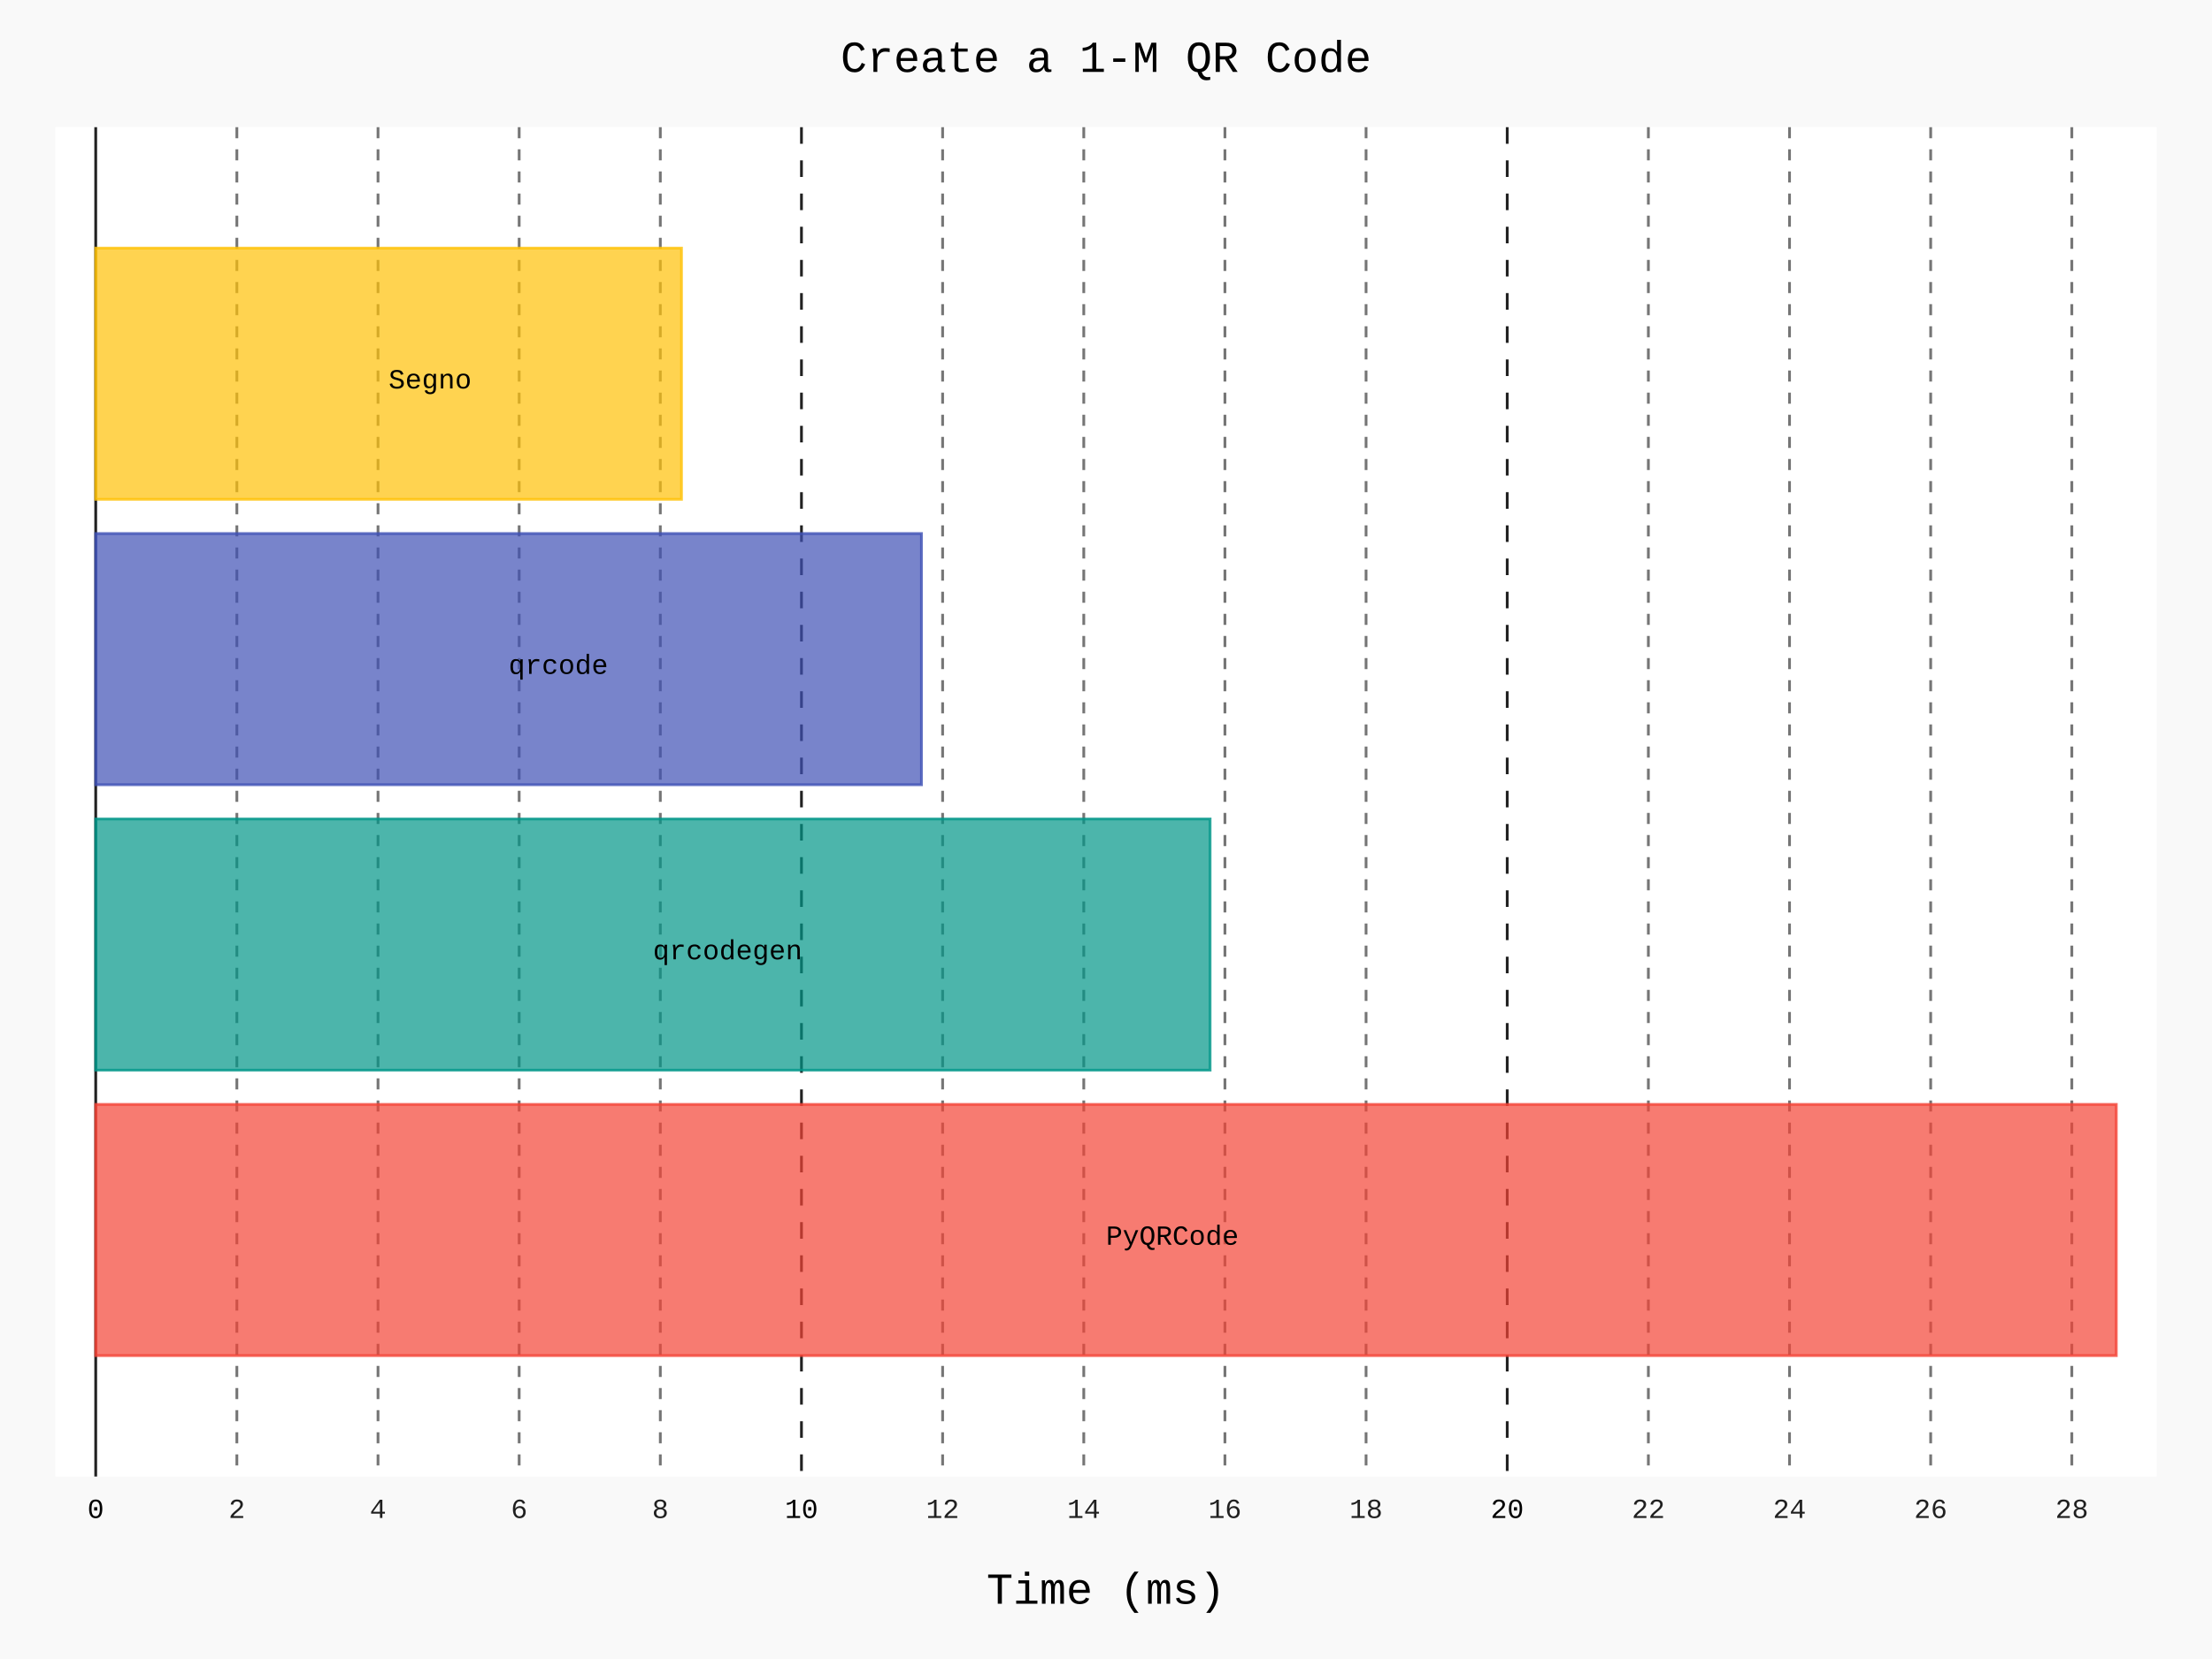
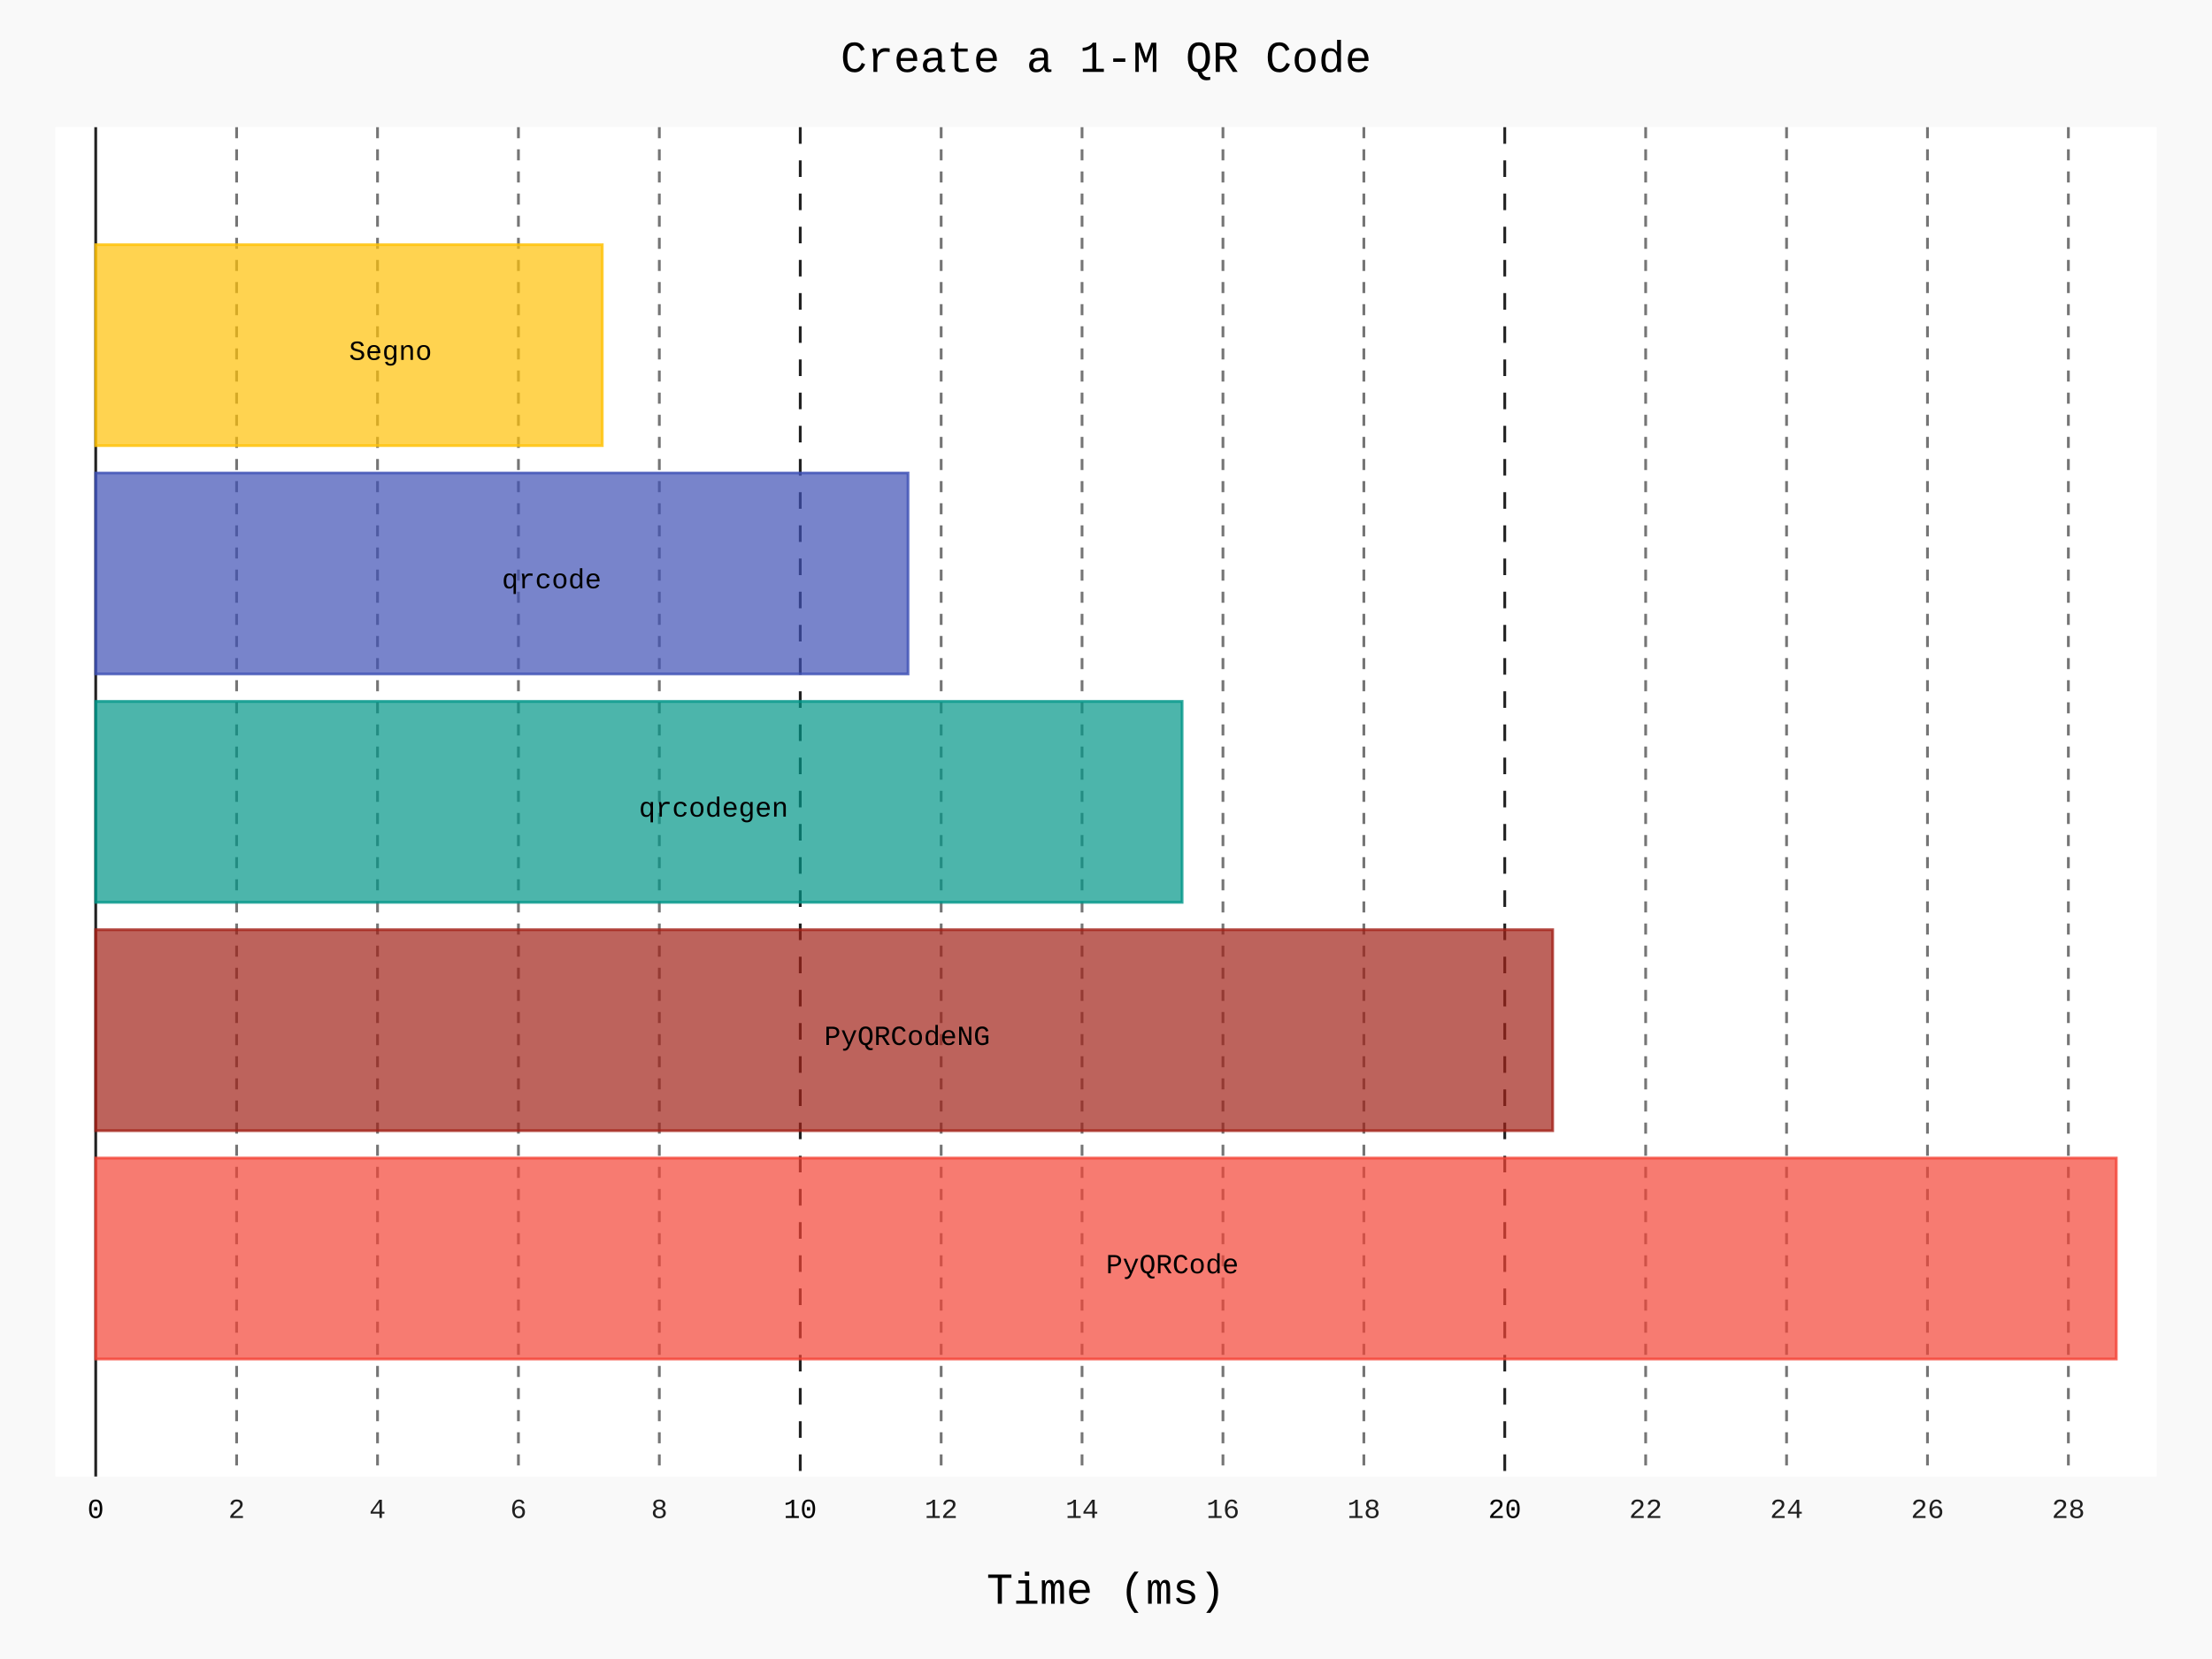
- <svg xmlns="http://www.w3.org/2000/svg" class="pygal-chart" id="chart-804133bf-df3d-4239-bd2f-f59bd29c494d" viewBox="0 0 800 600">
+ <svg xmlns="http://www.w3.org/2000/svg" class="pygal-chart" id="chart-28617978-ae11-41d5-8ac5-0c0f72610ef3" viewBox="0 0 800 600">
  <defs>
-     <style type="text/css">#chart-804133bf-df3d-4239-bd2f-f59bd29c494d{-webkit-user-select:none;-webkit-font-smoothing:antialiased;font-family:Consolas,"Liberation Mono",Menlo,Courier,monospace}#chart-804133bf-df3d-4239-bd2f-f59bd29c494d .title{font-family:Consolas,"Liberation Mono",Menlo,Courier,monospace;font-size:16px}#chart-804133bf-df3d-4239-bd2f-f59bd29c494d .legends .legend text{font-family:Consolas,"Liberation Mono",Menlo,Courier,monospace;font-size:14px}#chart-804133bf-df3d-4239-bd2f-f59bd29c494d .axis text{font-family:Consolas,"Liberation Mono",Menlo,Courier,monospace;font-size:10px}#chart-804133bf-df3d-4239-bd2f-f59bd29c494d .axis text.major{font-family:Consolas,"Liberation Mono",Menlo,Courier,monospace;font-size:10px}#chart-804133bf-df3d-4239-bd2f-f59bd29c494d .text-overlay text.value{font-family:Consolas,"Liberation Mono",Menlo,Courier,monospace;font-size:16px}#chart-804133bf-df3d-4239-bd2f-f59bd29c494d .text-overlay text.label{font-family:Consolas,"Liberation Mono",Menlo,Courier,monospace;font-size:10px}#chart-804133bf-df3d-4239-bd2f-f59bd29c494d .tooltip{font-family:Consolas,"Liberation Mono",Menlo,Courier,monospace;font-size:14px}#chart-804133bf-df3d-4239-bd2f-f59bd29c494d text.no_data{font-family:Consolas,"Liberation Mono",Menlo,Courier,monospace;font-size:64px}
- #chart-804133bf-df3d-4239-bd2f-f59bd29c494d{background-color:rgba(249,249,249,1)}#chart-804133bf-df3d-4239-bd2f-f59bd29c494d path,#chart-804133bf-df3d-4239-bd2f-f59bd29c494d line,#chart-804133bf-df3d-4239-bd2f-f59bd29c494d rect,#chart-804133bf-df3d-4239-bd2f-f59bd29c494d circle{-webkit-transition:150ms;-moz-transition:150ms;transition:150ms}#chart-804133bf-df3d-4239-bd2f-f59bd29c494d .graph &gt; .background{fill:rgba(249,249,249,1)}#chart-804133bf-df3d-4239-bd2f-f59bd29c494d .plot &gt; .background{fill:rgba(255,255,255,1)}#chart-804133bf-df3d-4239-bd2f-f59bd29c494d .graph{fill:rgba(0,0,0,.87)}#chart-804133bf-df3d-4239-bd2f-f59bd29c494d text.no_data{fill:rgba(0,0,0,1)}#chart-804133bf-df3d-4239-bd2f-f59bd29c494d .title{fill:rgba(0,0,0,1)}#chart-804133bf-df3d-4239-bd2f-f59bd29c494d .legends .legend text{fill:rgba(0,0,0,.87)}#chart-804133bf-df3d-4239-bd2f-f59bd29c494d .legends .legend:hover text{fill:rgba(0,0,0,1)}#chart-804133bf-df3d-4239-bd2f-f59bd29c494d .axis .line{stroke:rgba(0,0,0,1)}#chart-804133bf-df3d-4239-bd2f-f59bd29c494d .axis .guide.line{stroke:rgba(0,0,0,.54)}#chart-804133bf-df3d-4239-bd2f-f59bd29c494d .axis .major.line{stroke:rgba(0,0,0,.87)}#chart-804133bf-df3d-4239-bd2f-f59bd29c494d .axis text.major{fill:rgba(0,0,0,1)}#chart-804133bf-df3d-4239-bd2f-f59bd29c494d .axis.y .guides:hover .guide.line,#chart-804133bf-df3d-4239-bd2f-f59bd29c494d .line-graph .axis.x .guides:hover .guide.line,#chart-804133bf-df3d-4239-bd2f-f59bd29c494d .stackedline-graph .axis.x .guides:hover .guide.line,#chart-804133bf-df3d-4239-bd2f-f59bd29c494d .xy-graph .axis.x .guides:hover .guide.line{stroke:rgba(0,0,0,1)}#chart-804133bf-df3d-4239-bd2f-f59bd29c494d .axis .guides:hover text{fill:rgba(0,0,0,1)}#chart-804133bf-df3d-4239-bd2f-f59bd29c494d .reactive{fill-opacity:.7;stroke-opacity:.8}#chart-804133bf-df3d-4239-bd2f-f59bd29c494d .ci{stroke:rgba(0,0,0,.87)}#chart-804133bf-df3d-4239-bd2f-f59bd29c494d .reactive.active,#chart-804133bf-df3d-4239-bd2f-f59bd29c494d .active .reactive{fill-opacity:.8;stroke-opacity:.9;stroke-width:4}#chart-804133bf-df3d-4239-bd2f-f59bd29c494d .ci .reactive.active{stroke-width:1.5}#chart-804133bf-df3d-4239-bd2f-f59bd29c494d .series text{fill:rgba(0,0,0,1)}#chart-804133bf-df3d-4239-bd2f-f59bd29c494d .tooltip rect{fill:rgba(255,255,255,1);stroke:rgba(0,0,0,1);-webkit-transition:opacity 150ms;-moz-transition:opacity 150ms;transition:opacity 150ms}#chart-804133bf-df3d-4239-bd2f-f59bd29c494d .tooltip .label{fill:rgba(0,0,0,.87)}#chart-804133bf-df3d-4239-bd2f-f59bd29c494d .tooltip .label{fill:rgba(0,0,0,.87)}#chart-804133bf-df3d-4239-bd2f-f59bd29c494d .tooltip .legend{font-size:.8em;fill:rgba(0,0,0,.54)}#chart-804133bf-df3d-4239-bd2f-f59bd29c494d .tooltip .x_label{font-size:.6em;fill:rgba(0,0,0,1)}#chart-804133bf-df3d-4239-bd2f-f59bd29c494d .tooltip .xlink{font-size:.5em;text-decoration:underline}#chart-804133bf-df3d-4239-bd2f-f59bd29c494d .tooltip .value{font-size:1.5em}#chart-804133bf-df3d-4239-bd2f-f59bd29c494d .bound{font-size:.5em}#chart-804133bf-df3d-4239-bd2f-f59bd29c494d .max-value{font-size:.75em;fill:rgba(0,0,0,.54)}#chart-804133bf-df3d-4239-bd2f-f59bd29c494d .map-element{fill:rgba(255,255,255,1);stroke:rgba(0,0,0,.54) !important}#chart-804133bf-df3d-4239-bd2f-f59bd29c494d .map-element .reactive{fill-opacity:inherit;stroke-opacity:inherit}#chart-804133bf-df3d-4239-bd2f-f59bd29c494d .color-0,#chart-804133bf-df3d-4239-bd2f-f59bd29c494d .color-0 a:visited{stroke:#F44336;fill:#F44336}#chart-804133bf-df3d-4239-bd2f-f59bd29c494d .color-1,#chart-804133bf-df3d-4239-bd2f-f59bd29c494d .color-1 a:visited{stroke:#3F51B5;fill:#3F51B5}#chart-804133bf-df3d-4239-bd2f-f59bd29c494d .color-2,#chart-804133bf-df3d-4239-bd2f-f59bd29c494d .color-2 a:visited{stroke:#009688;fill:#009688}#chart-804133bf-df3d-4239-bd2f-f59bd29c494d .color-3,#chart-804133bf-df3d-4239-bd2f-f59bd29c494d .color-3 a:visited{stroke:#FFC107;fill:#FFC107}#chart-804133bf-df3d-4239-bd2f-f59bd29c494d .text-overlay .color-0 text{fill:black}#chart-804133bf-df3d-4239-bd2f-f59bd29c494d .text-overlay .color-1 text{fill:black}#chart-804133bf-df3d-4239-bd2f-f59bd29c494d .text-overlay .color-2 text{fill:black}#chart-804133bf-df3d-4239-bd2f-f59bd29c494d .text-overlay .color-3 text{fill:black}
- #chart-804133bf-df3d-4239-bd2f-f59bd29c494d text.no_data{text-anchor:middle}#chart-804133bf-df3d-4239-bd2f-f59bd29c494d .guide.line{fill:none}#chart-804133bf-df3d-4239-bd2f-f59bd29c494d .centered{text-anchor:middle}#chart-804133bf-df3d-4239-bd2f-f59bd29c494d .title{text-anchor:middle}#chart-804133bf-df3d-4239-bd2f-f59bd29c494d .legends .legend text{fill-opacity:1}#chart-804133bf-df3d-4239-bd2f-f59bd29c494d .axis.x text{text-anchor:middle}#chart-804133bf-df3d-4239-bd2f-f59bd29c494d .axis.x:not(.web) text[transform]{text-anchor:start}#chart-804133bf-df3d-4239-bd2f-f59bd29c494d .axis.x:not(.web) text[transform].backwards{text-anchor:end}#chart-804133bf-df3d-4239-bd2f-f59bd29c494d .axis.y text{text-anchor:end}#chart-804133bf-df3d-4239-bd2f-f59bd29c494d .axis.y text[transform].backwards{text-anchor:start}#chart-804133bf-df3d-4239-bd2f-f59bd29c494d .axis.y2 text{text-anchor:start}#chart-804133bf-df3d-4239-bd2f-f59bd29c494d .axis.y2 text[transform].backwards{text-anchor:end}#chart-804133bf-df3d-4239-bd2f-f59bd29c494d .axis .guide.line{stroke-dasharray:4,4}#chart-804133bf-df3d-4239-bd2f-f59bd29c494d .axis .major.guide.line{stroke-dasharray:6,6}#chart-804133bf-df3d-4239-bd2f-f59bd29c494d .horizontal .axis.y .guide.line,#chart-804133bf-df3d-4239-bd2f-f59bd29c494d .horizontal .axis.y2 .guide.line,#chart-804133bf-df3d-4239-bd2f-f59bd29c494d .vertical .axis.x .guide.line{opacity:0}#chart-804133bf-df3d-4239-bd2f-f59bd29c494d .horizontal .axis.always_show .guide.line,#chart-804133bf-df3d-4239-bd2f-f59bd29c494d .vertical .axis.always_show .guide.line{opacity:1 !important}#chart-804133bf-df3d-4239-bd2f-f59bd29c494d .axis.y .guides:hover .guide.line,#chart-804133bf-df3d-4239-bd2f-f59bd29c494d .axis.y2 .guides:hover .guide.line,#chart-804133bf-df3d-4239-bd2f-f59bd29c494d .axis.x .guides:hover .guide.line{opacity:1}#chart-804133bf-df3d-4239-bd2f-f59bd29c494d .axis .guides:hover text{opacity:1}#chart-804133bf-df3d-4239-bd2f-f59bd29c494d .nofill{fill:none}#chart-804133bf-df3d-4239-bd2f-f59bd29c494d .subtle-fill{fill-opacity:.2}#chart-804133bf-df3d-4239-bd2f-f59bd29c494d .dot{stroke-width:1px;fill-opacity:1}#chart-804133bf-df3d-4239-bd2f-f59bd29c494d .dot.active{stroke-width:5px}#chart-804133bf-df3d-4239-bd2f-f59bd29c494d .dot.negative{fill:transparent}#chart-804133bf-df3d-4239-bd2f-f59bd29c494d text,#chart-804133bf-df3d-4239-bd2f-f59bd29c494d tspan{stroke:none !important}#chart-804133bf-df3d-4239-bd2f-f59bd29c494d .series text.active{opacity:1}#chart-804133bf-df3d-4239-bd2f-f59bd29c494d .tooltip rect{fill-opacity:.95;stroke-width:.5}#chart-804133bf-df3d-4239-bd2f-f59bd29c494d .tooltip text{fill-opacity:1}#chart-804133bf-df3d-4239-bd2f-f59bd29c494d .showable{visibility:hidden}#chart-804133bf-df3d-4239-bd2f-f59bd29c494d .showable.shown{visibility:visible}#chart-804133bf-df3d-4239-bd2f-f59bd29c494d .gauge-background{fill:rgba(229,229,229,1);stroke:none}#chart-804133bf-df3d-4239-bd2f-f59bd29c494d .bg-lines{stroke:rgba(249,249,249,1);stroke-width:2px}</style>
+     <style type="text/css">#chart-28617978-ae11-41d5-8ac5-0c0f72610ef3{-webkit-user-select:none;-webkit-font-smoothing:antialiased;font-family:Consolas,"Liberation Mono",Menlo,Courier,monospace}#chart-28617978-ae11-41d5-8ac5-0c0f72610ef3 .title{font-family:Consolas,"Liberation Mono",Menlo,Courier,monospace;font-size:16px}#chart-28617978-ae11-41d5-8ac5-0c0f72610ef3 .legends .legend text{font-family:Consolas,"Liberation Mono",Menlo,Courier,monospace;font-size:14px}#chart-28617978-ae11-41d5-8ac5-0c0f72610ef3 .axis text{font-family:Consolas,"Liberation Mono",Menlo,Courier,monospace;font-size:10px}#chart-28617978-ae11-41d5-8ac5-0c0f72610ef3 .axis text.major{font-family:Consolas,"Liberation Mono",Menlo,Courier,monospace;font-size:10px}#chart-28617978-ae11-41d5-8ac5-0c0f72610ef3 .text-overlay text.value{font-family:Consolas,"Liberation Mono",Menlo,Courier,monospace;font-size:16px}#chart-28617978-ae11-41d5-8ac5-0c0f72610ef3 .text-overlay text.label{font-family:Consolas,"Liberation Mono",Menlo,Courier,monospace;font-size:10px}#chart-28617978-ae11-41d5-8ac5-0c0f72610ef3 .tooltip{font-family:Consolas,"Liberation Mono",Menlo,Courier,monospace;font-size:14px}#chart-28617978-ae11-41d5-8ac5-0c0f72610ef3 text.no_data{font-family:Consolas,"Liberation Mono",Menlo,Courier,monospace;font-size:64px}
+ #chart-28617978-ae11-41d5-8ac5-0c0f72610ef3{background-color:rgba(249,249,249,1)}#chart-28617978-ae11-41d5-8ac5-0c0f72610ef3 path,#chart-28617978-ae11-41d5-8ac5-0c0f72610ef3 line,#chart-28617978-ae11-41d5-8ac5-0c0f72610ef3 rect,#chart-28617978-ae11-41d5-8ac5-0c0f72610ef3 circle{-webkit-transition:150ms;-moz-transition:150ms;transition:150ms}#chart-28617978-ae11-41d5-8ac5-0c0f72610ef3 .graph &gt; .background{fill:rgba(249,249,249,1)}#chart-28617978-ae11-41d5-8ac5-0c0f72610ef3 .plot &gt; .background{fill:rgba(255,255,255,1)}#chart-28617978-ae11-41d5-8ac5-0c0f72610ef3 .graph{fill:rgba(0,0,0,.87)}#chart-28617978-ae11-41d5-8ac5-0c0f72610ef3 text.no_data{fill:rgba(0,0,0,1)}#chart-28617978-ae11-41d5-8ac5-0c0f72610ef3 .title{fill:rgba(0,0,0,1)}#chart-28617978-ae11-41d5-8ac5-0c0f72610ef3 .legends .legend text{fill:rgba(0,0,0,.87)}#chart-28617978-ae11-41d5-8ac5-0c0f72610ef3 .legends .legend:hover text{fill:rgba(0,0,0,1)}#chart-28617978-ae11-41d5-8ac5-0c0f72610ef3 .axis .line{stroke:rgba(0,0,0,1)}#chart-28617978-ae11-41d5-8ac5-0c0f72610ef3 .axis .guide.line{stroke:rgba(0,0,0,.54)}#chart-28617978-ae11-41d5-8ac5-0c0f72610ef3 .axis .major.line{stroke:rgba(0,0,0,.87)}#chart-28617978-ae11-41d5-8ac5-0c0f72610ef3 .axis text.major{fill:rgba(0,0,0,1)}#chart-28617978-ae11-41d5-8ac5-0c0f72610ef3 .axis.y .guides:hover .guide.line,#chart-28617978-ae11-41d5-8ac5-0c0f72610ef3 .line-graph .axis.x .guides:hover .guide.line,#chart-28617978-ae11-41d5-8ac5-0c0f72610ef3 .stackedline-graph .axis.x .guides:hover .guide.line,#chart-28617978-ae11-41d5-8ac5-0c0f72610ef3 .xy-graph .axis.x .guides:hover .guide.line{stroke:rgba(0,0,0,1)}#chart-28617978-ae11-41d5-8ac5-0c0f72610ef3 .axis .guides:hover text{fill:rgba(0,0,0,1)}#chart-28617978-ae11-41d5-8ac5-0c0f72610ef3 .reactive{fill-opacity:.7;stroke-opacity:.8}#chart-28617978-ae11-41d5-8ac5-0c0f72610ef3 .ci{stroke:rgba(0,0,0,.87)}#chart-28617978-ae11-41d5-8ac5-0c0f72610ef3 .reactive.active,#chart-28617978-ae11-41d5-8ac5-0c0f72610ef3 .active .reactive{fill-opacity:.8;stroke-opacity:.9;stroke-width:4}#chart-28617978-ae11-41d5-8ac5-0c0f72610ef3 .ci .reactive.active{stroke-width:1.5}#chart-28617978-ae11-41d5-8ac5-0c0f72610ef3 .series text{fill:rgba(0,0,0,1)}#chart-28617978-ae11-41d5-8ac5-0c0f72610ef3 .tooltip rect{fill:rgba(255,255,255,1);stroke:rgba(0,0,0,1);-webkit-transition:opacity 150ms;-moz-transition:opacity 150ms;transition:opacity 150ms}#chart-28617978-ae11-41d5-8ac5-0c0f72610ef3 .tooltip .label{fill:rgba(0,0,0,.87)}#chart-28617978-ae11-41d5-8ac5-0c0f72610ef3 .tooltip .label{fill:rgba(0,0,0,.87)}#chart-28617978-ae11-41d5-8ac5-0c0f72610ef3 .tooltip .legend{font-size:.8em;fill:rgba(0,0,0,.54)}#chart-28617978-ae11-41d5-8ac5-0c0f72610ef3 .tooltip .x_label{font-size:.6em;fill:rgba(0,0,0,1)}#chart-28617978-ae11-41d5-8ac5-0c0f72610ef3 .tooltip .xlink{font-size:.5em;text-decoration:underline}#chart-28617978-ae11-41d5-8ac5-0c0f72610ef3 .tooltip .value{font-size:1.5em}#chart-28617978-ae11-41d5-8ac5-0c0f72610ef3 .bound{font-size:.5em}#chart-28617978-ae11-41d5-8ac5-0c0f72610ef3 .max-value{font-size:.75em;fill:rgba(0,0,0,.54)}#chart-28617978-ae11-41d5-8ac5-0c0f72610ef3 .map-element{fill:rgba(255,255,255,1);stroke:rgba(0,0,0,.54) !important}#chart-28617978-ae11-41d5-8ac5-0c0f72610ef3 .map-element .reactive{fill-opacity:inherit;stroke-opacity:inherit}#chart-28617978-ae11-41d5-8ac5-0c0f72610ef3 .color-0,#chart-28617978-ae11-41d5-8ac5-0c0f72610ef3 .color-0 a:visited{stroke:#F44336;fill:#F44336}#chart-28617978-ae11-41d5-8ac5-0c0f72610ef3 .color-1,#chart-28617978-ae11-41d5-8ac5-0c0f72610ef3 .color-1 a:visited{stroke:#3F51B5;fill:#3F51B5}#chart-28617978-ae11-41d5-8ac5-0c0f72610ef3 .color-2,#chart-28617978-ae11-41d5-8ac5-0c0f72610ef3 .color-2 a:visited{stroke:#009688;fill:#009688}#chart-28617978-ae11-41d5-8ac5-0c0f72610ef3 .color-3,#chart-28617978-ae11-41d5-8ac5-0c0f72610ef3 .color-3 a:visited{stroke:#FFC107;fill:#FFC107}#chart-28617978-ae11-41d5-8ac5-0c0f72610ef3 .color-4,#chart-28617978-ae11-41d5-8ac5-0c0f72610ef3 .color-4 a:visited{stroke:#FF5722;fill:#FF5722}#chart-28617978-ae11-41d5-8ac5-0c0f72610ef3 .text-overlay .color-0 text{fill:black}#chart-28617978-ae11-41d5-8ac5-0c0f72610ef3 .text-overlay .color-1 text{fill:black}#chart-28617978-ae11-41d5-8ac5-0c0f72610ef3 .text-overlay .color-2 text{fill:black}#chart-28617978-ae11-41d5-8ac5-0c0f72610ef3 .text-overlay .color-3 text{fill:black}#chart-28617978-ae11-41d5-8ac5-0c0f72610ef3 .text-overlay .color-4 text{fill:black}
+ #chart-28617978-ae11-41d5-8ac5-0c0f72610ef3 text.no_data{text-anchor:middle}#chart-28617978-ae11-41d5-8ac5-0c0f72610ef3 .guide.line{fill:none}#chart-28617978-ae11-41d5-8ac5-0c0f72610ef3 .centered{text-anchor:middle}#chart-28617978-ae11-41d5-8ac5-0c0f72610ef3 .title{text-anchor:middle}#chart-28617978-ae11-41d5-8ac5-0c0f72610ef3 .legends .legend text{fill-opacity:1}#chart-28617978-ae11-41d5-8ac5-0c0f72610ef3 .axis.x text{text-anchor:middle}#chart-28617978-ae11-41d5-8ac5-0c0f72610ef3 .axis.x:not(.web) text[transform]{text-anchor:start}#chart-28617978-ae11-41d5-8ac5-0c0f72610ef3 .axis.x:not(.web) text[transform].backwards{text-anchor:end}#chart-28617978-ae11-41d5-8ac5-0c0f72610ef3 .axis.y text{text-anchor:end}#chart-28617978-ae11-41d5-8ac5-0c0f72610ef3 .axis.y text[transform].backwards{text-anchor:start}#chart-28617978-ae11-41d5-8ac5-0c0f72610ef3 .axis.y2 text{text-anchor:start}#chart-28617978-ae11-41d5-8ac5-0c0f72610ef3 .axis.y2 text[transform].backwards{text-anchor:end}#chart-28617978-ae11-41d5-8ac5-0c0f72610ef3 .axis .guide.line{stroke-dasharray:4,4}#chart-28617978-ae11-41d5-8ac5-0c0f72610ef3 .axis .major.guide.line{stroke-dasharray:6,6}#chart-28617978-ae11-41d5-8ac5-0c0f72610ef3 .horizontal .axis.y .guide.line,#chart-28617978-ae11-41d5-8ac5-0c0f72610ef3 .horizontal .axis.y2 .guide.line,#chart-28617978-ae11-41d5-8ac5-0c0f72610ef3 .vertical .axis.x .guide.line{opacity:0}#chart-28617978-ae11-41d5-8ac5-0c0f72610ef3 .horizontal .axis.always_show .guide.line,#chart-28617978-ae11-41d5-8ac5-0c0f72610ef3 .vertical .axis.always_show .guide.line{opacity:1 !important}#chart-28617978-ae11-41d5-8ac5-0c0f72610ef3 .axis.y .guides:hover .guide.line,#chart-28617978-ae11-41d5-8ac5-0c0f72610ef3 .axis.y2 .guides:hover .guide.line,#chart-28617978-ae11-41d5-8ac5-0c0f72610ef3 .axis.x .guides:hover .guide.line{opacity:1}#chart-28617978-ae11-41d5-8ac5-0c0f72610ef3 .axis .guides:hover text{opacity:1}#chart-28617978-ae11-41d5-8ac5-0c0f72610ef3 .nofill{fill:none}#chart-28617978-ae11-41d5-8ac5-0c0f72610ef3 .subtle-fill{fill-opacity:.2}#chart-28617978-ae11-41d5-8ac5-0c0f72610ef3 .dot{stroke-width:1px;fill-opacity:1}#chart-28617978-ae11-41d5-8ac5-0c0f72610ef3 .dot.active{stroke-width:5px}#chart-28617978-ae11-41d5-8ac5-0c0f72610ef3 .dot.negative{fill:transparent}#chart-28617978-ae11-41d5-8ac5-0c0f72610ef3 text,#chart-28617978-ae11-41d5-8ac5-0c0f72610ef3 tspan{stroke:none !important}#chart-28617978-ae11-41d5-8ac5-0c0f72610ef3 .series text.active{opacity:1}#chart-28617978-ae11-41d5-8ac5-0c0f72610ef3 .tooltip rect{fill-opacity:.95;stroke-width:.5}#chart-28617978-ae11-41d5-8ac5-0c0f72610ef3 .tooltip text{fill-opacity:1}#chart-28617978-ae11-41d5-8ac5-0c0f72610ef3 .showable{visibility:hidden}#chart-28617978-ae11-41d5-8ac5-0c0f72610ef3 .showable.shown{visibility:visible}#chart-28617978-ae11-41d5-8ac5-0c0f72610ef3 .gauge-background{fill:rgba(229,229,229,1);stroke:none}#chart-28617978-ae11-41d5-8ac5-0c0f72610ef3 .bg-lines{stroke:rgba(249,249,249,1);stroke-width:2px}</style>
  </defs>
  <g class="graph horizontalbar-graph horizontal">
    <rect class="background" height="600" width="800" x="0" y="0" />
    <g class="plot" transform="translate(20, 46)">
      <rect class="background" height="488" width="760" x="0" y="0" />
      <g class="axis x always_show">
        <g class="guides">
          <path class="axis major line" d="M14.615 0 v488" />
          <text class="major" x="14.615" y="503.0">0</text>
        </g>
        <g class="guides">
-           <path class="guide line" d="M65.665 0 v488" />
-           <text class="" x="65.665" y="503.0">2</text>
+           <path class="guide line" d="M65.576 0 v488" />
+           <text class="" x="65.576" y="503.0">2</text>
        </g>
        <g class="guides">
-           <path class="guide line" d="M116.714 0 v488" />
-           <text class="" x="116.714" y="503.0">4</text>
+           <path class="guide line" d="M116.536 0 v488" />
+           <text class="" x="116.536" y="503.0">4</text>
        </g>
        <g class="guides">
-           <path class="guide line" d="M167.763 0 v488" />
-           <text class="" x="167.763" y="503.0">6</text>
+           <path class="guide line" d="M167.496 0 v488" />
+           <text class="" x="167.496" y="503.0">6</text>
        </g>
        <g class="guides">
-           <path class="guide line" d="M218.812 0 v488" />
-           <text class="" x="218.812" y="503.0">8</text>
+           <path class="guide line" d="M218.456 0 v488" />
+           <text class="" x="218.456" y="503.0">8</text>
        </g>
        <g class="guides">
-           <path class="major guide line" d="M269.861 0 v488" />
-           <text class="major" x="269.861" y="503.0">10</text>
+           <path class="major guide line" d="M269.416 0 v488" />
+           <text class="major" x="269.416" y="503.0">10</text>
        </g>
        <g class="guides">
-           <path class="guide line" d="M320.911 0 v488" />
-           <text class="" x="320.911" y="503.0">12</text>
+           <path class="guide line" d="M320.377 0 v488" />
+           <text class="" x="320.377" y="503.0">12</text>
        </g>
        <g class="guides">
-           <path class="guide line" d="M371.96 0 v488" />
-           <text class="" x="371.96" y="503.0">14</text>
+           <path class="guide line" d="M371.337 0 v488" />
+           <text class="" x="371.337" y="503.0">14</text>
        </g>
        <g class="guides">
-           <path class="guide line" d="M423.009 0 v488" />
-           <text class="" x="423.009" y="503.0">16</text>
+           <path class="guide line" d="M422.297 0 v488" />
+           <text class="" x="422.297" y="503.0">16</text>
        </g>
        <g class="guides">
-           <path class="guide line" d="M474.058 0 v488" />
-           <text class="" x="474.058" y="503.0">18</text>
+           <path class="guide line" d="M473.257 0 v488" />
+           <text class="" x="473.257" y="503.0">18</text>
        </g>
        <g class="guides">
-           <path class="major guide line" d="M525.107 0 v488" />
-           <text class="major" x="525.107" y="503.0">20</text>
+           <path class="major guide line" d="M524.217 0 v488" />
+           <text class="major" x="524.217" y="503.0">20</text>
        </g>
        <g class="guides">
-           <path class="guide line" d="M576.157 0 v488" />
-           <text class="" x="576.157" y="503.0">22</text>
+           <path class="guide line" d="M575.178 0 v488" />
+           <text class="" x="575.178" y="503.0">22</text>
        </g>
        <g class="guides">
-           <path class="guide line" d="M627.206 0 v488" />
-           <text class="" x="627.206" y="503.0">24</text>
+           <path class="guide line" d="M626.138 0 v488" />
+           <text class="" x="626.138" y="503.0">24</text>
        </g>
        <g class="guides">
-           <path class="guide line" d="M678.255 0 v488" />
-           <text class="" x="678.255" y="503.0">26</text>
+           <path class="guide line" d="M677.098 0 v488" />
+           <text class="" x="677.098" y="503.0">26</text>
        </g>
        <g class="guides">
-           <path class="guide line" d="M729.304 0 v488" />
-           <text class="" x="729.304" y="503.0">28</text>
+           <path class="guide line" d="M728.058 0 v488" />
+           <text class="" x="728.058" y="503.0">28</text>
+         </g>
+       </g>
+       <g class="series serie-4 color-4">
+         <g class="bars">
+           <g class="bar" style="fill: #F44336; stroke: #F44336">
+             <rect class="rect reactive tooltip-trigger" height="72.674" rx="0" ry="0" width="730.769" x="14.615" y="372.832" />
+           </g>
        </g>
      </g>
      <g class="series serie-3 color-3">
        <g class="bars">
-           <g class="bar" style="fill: #F44336; stroke: #F44336">
-             <rect class="rect reactive tooltip-trigger" height="90.843" rx="0" ry="0" width="730.769" x="14.615" y="353.425" />
+           <g class="bar" style="fill: #A22118; stroke: #A22118">
+             <rect class="rect reactive tooltip-trigger" height="72.674" rx="0" ry="0" width="526.928" x="14.615" y="290.247" />
          </g>
        </g>
      </g>
      <g class="series serie-2 color-2">
        <g class="bars">
          <g class="bar" style="fill: #009688; stroke: #009688">
-             <rect class="rect reactive tooltip-trigger" height="90.843" rx="0" ry="0" width="403.033" x="14.615" y="250.194" />
+             <rect class="rect reactive tooltip-trigger" height="72.674" rx="0" ry="0" width="392.903" x="14.615" y="207.663" />
          </g>
        </g>
      </g>
      <g class="series serie-1 color-1">
        <g class="bars">
          <g class="bar" style="fill: #3F51B5; stroke: #3F51B5">
-             <rect class="rect reactive tooltip-trigger" height="90.843" rx="0" ry="0" width="298.638" x="14.615" y="146.963" />
+             <rect class="rect reactive tooltip-trigger" height="72.674" rx="0" ry="0" width="293.786" x="14.615" y="125.078" />
          </g>
        </g>
      </g>
      <g class="series serie-0 color-0">
        <g class="bars">
          <g class="bar" style="fill: #FFC107; stroke: #FFC107">
-             <rect class="rect reactive tooltip-trigger" height="90.843" rx="0" ry="0" width="211.854" x="14.615" y="43.732" />
+             <rect class="rect reactive tooltip-trigger" height="72.674" rx="0" ry="0" width="183.202" x="14.615" y="42.494" />
          </g>
        </g>
      </g>
    </g>
    <g class="titles">
      <text class="title plot_title" x="400.0" y="26">Create a 1-M QR Code</text>
      <text class="title" x="400.0" y="580">Time (ms)</text>
    </g>
    <g class="plot overlay" transform="translate(20, 46)">
+       <g class="series serie-4 color-4" />
      <g class="series serie-3 color-3" />
      <g class="series serie-2 color-2" />
      <g class="series serie-1 color-1" />
      <g class="series serie-0 color-0" />
    </g>
    <g class="plot text-overlay" transform="translate(20, 46)">
+       <g class="series serie-4 color-4">
+         <text class="label" x="380.0" y="414.503">PyQRCode</text>
+       </g>
      <g class="series serie-3 color-3">
-         <text class="label" x="380.0" y="404.179">PyQRCode</text>
+         <text class="label" x="278.08" y="331.918">PyQRCodeNG</text>
      </g>
      <g class="series serie-2 color-2">
-         <text class="label" x="216.132" y="300.949">qrcodegen</text>
+         <text class="label" x="211.067" y="249.333">qrcodegen</text>
      </g>
      <g class="series serie-1 color-1">
-         <text class="label" x="163.934" y="197.718">qrcode</text>
+         <text class="label" x="161.508" y="166.749">qrcode</text>
      </g>
      <g class="series serie-0 color-0">
-         <text class="label" x="120.542" y="94.487">Segno</text>
+         <text class="label" x="106.216" y="84.164">Segno</text>
      </g>
    </g>
    <g class="plot tooltip-overlay" transform="translate(20, 46)">
      <g class="tooltip" style="opacity: 0" transform="translate(0 0)">
        <rect class="tooltip-box" height="0" rx="0" ry="0" width="0" />
        <g class="text" />
      </g>
    </g>
  </g>
</svg>
